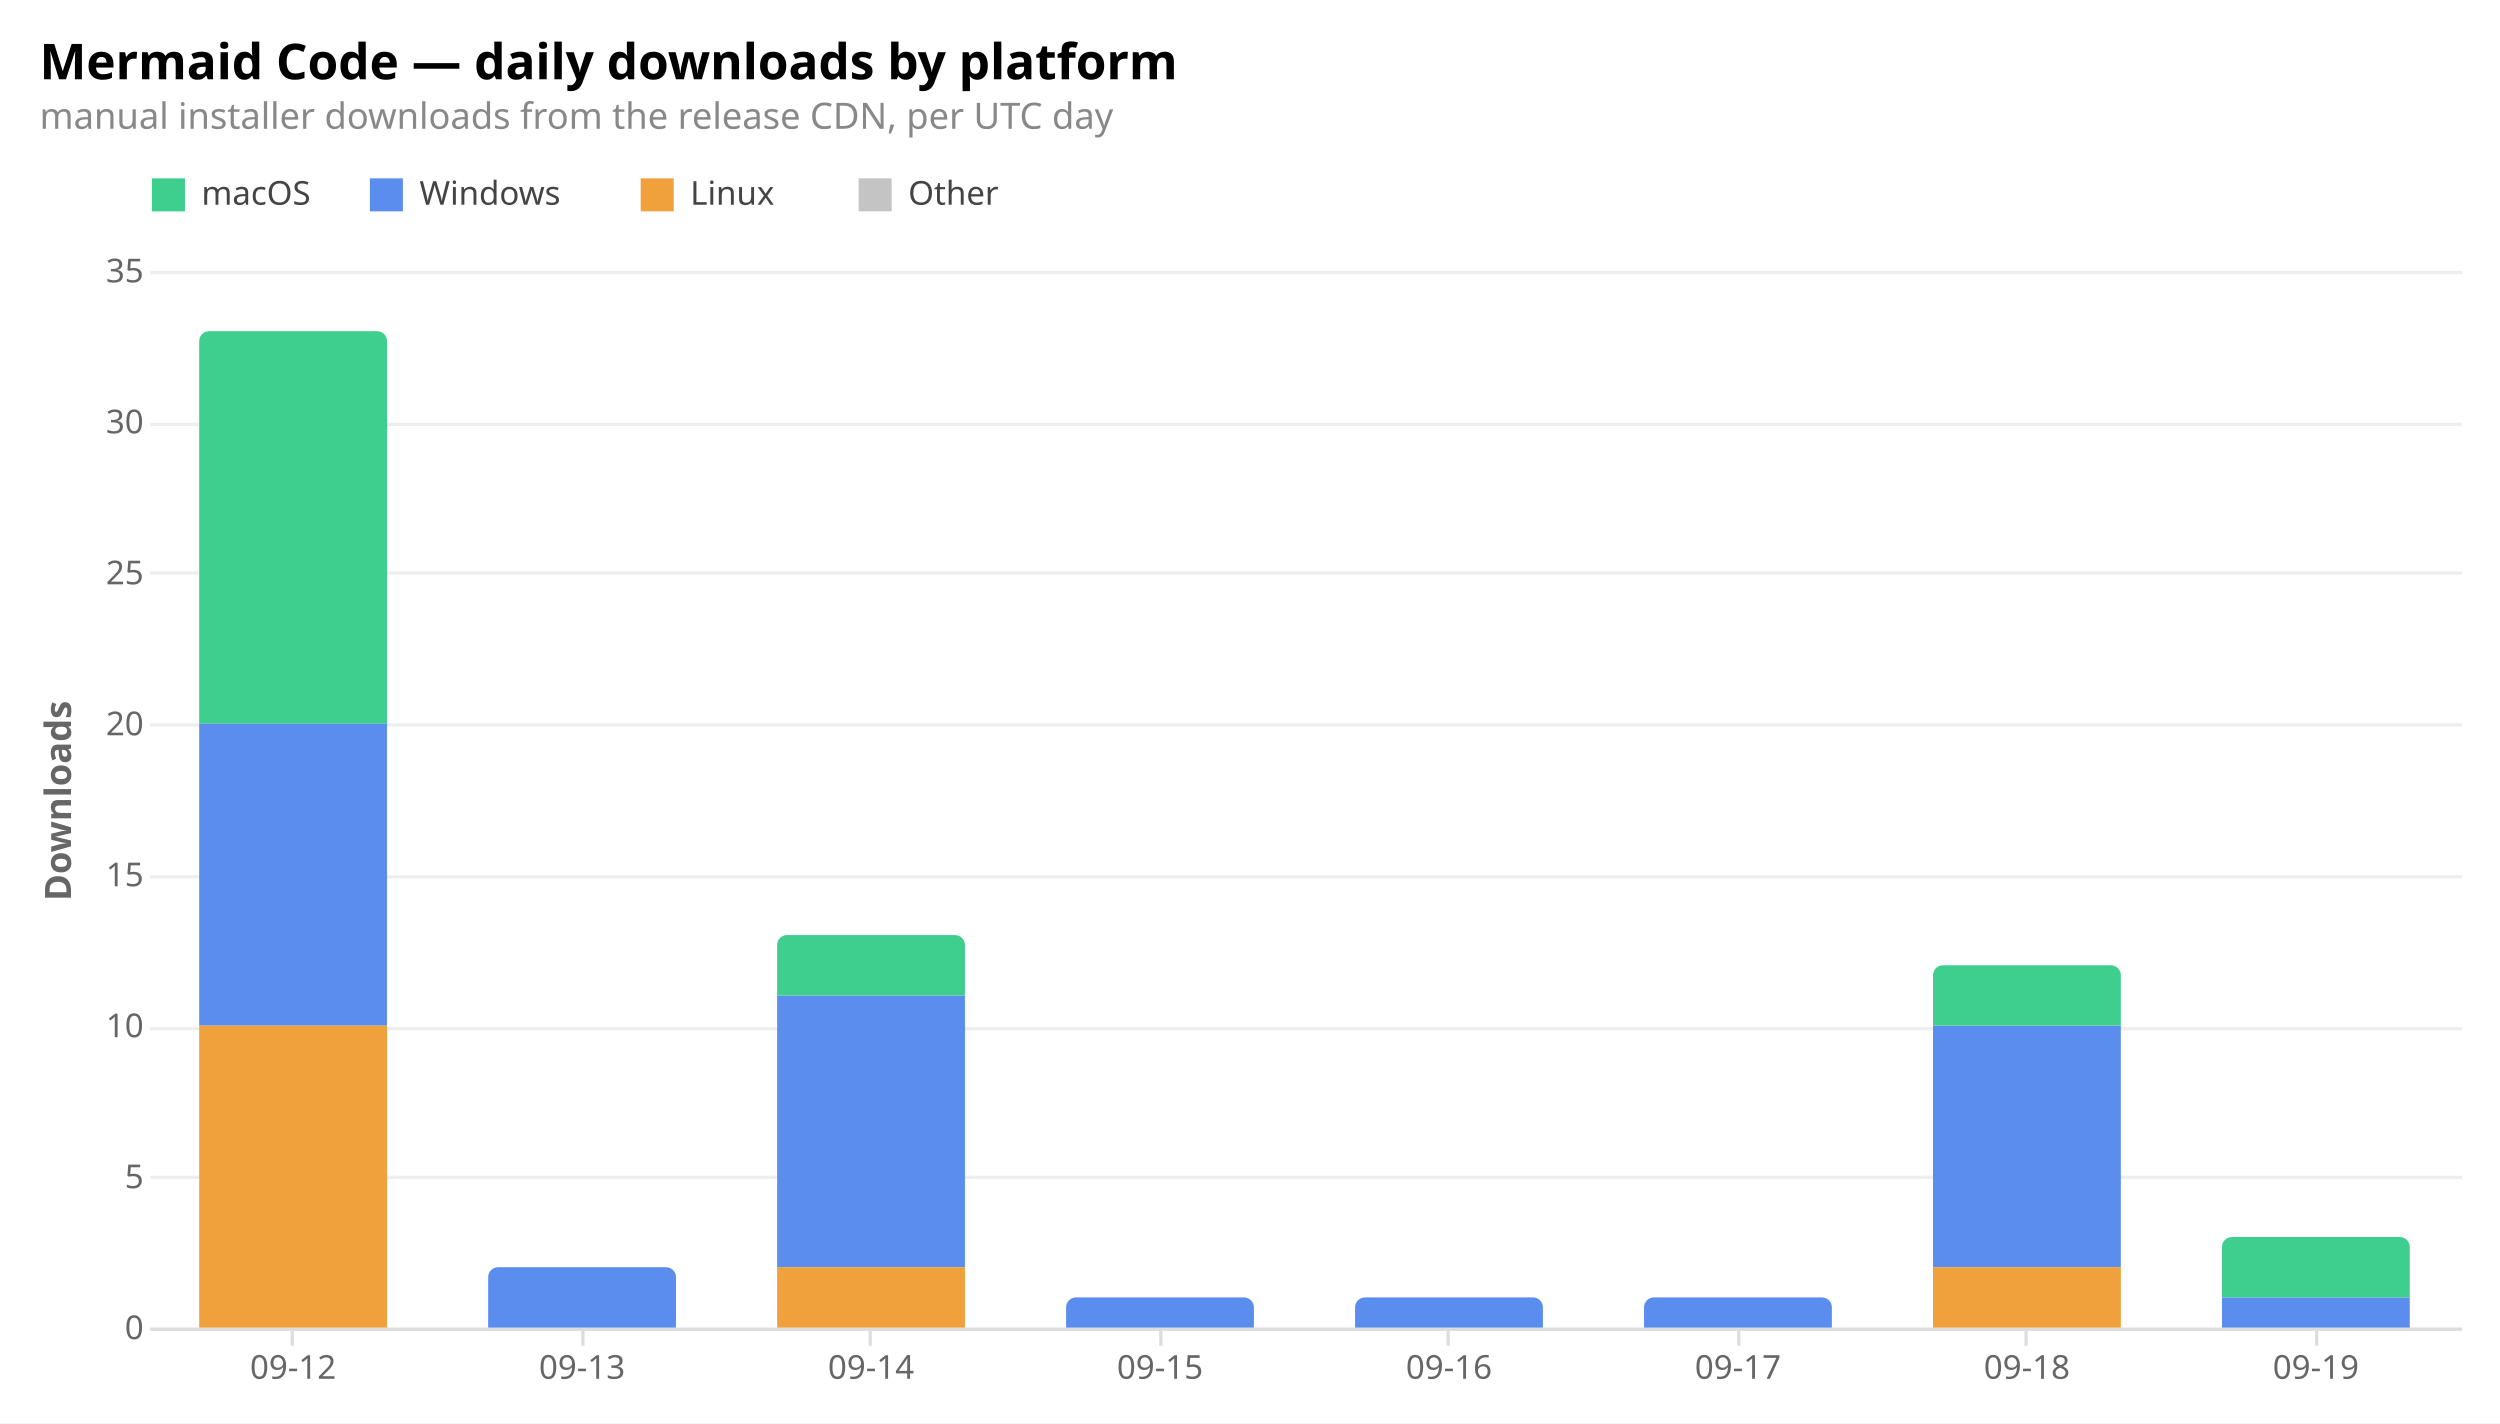
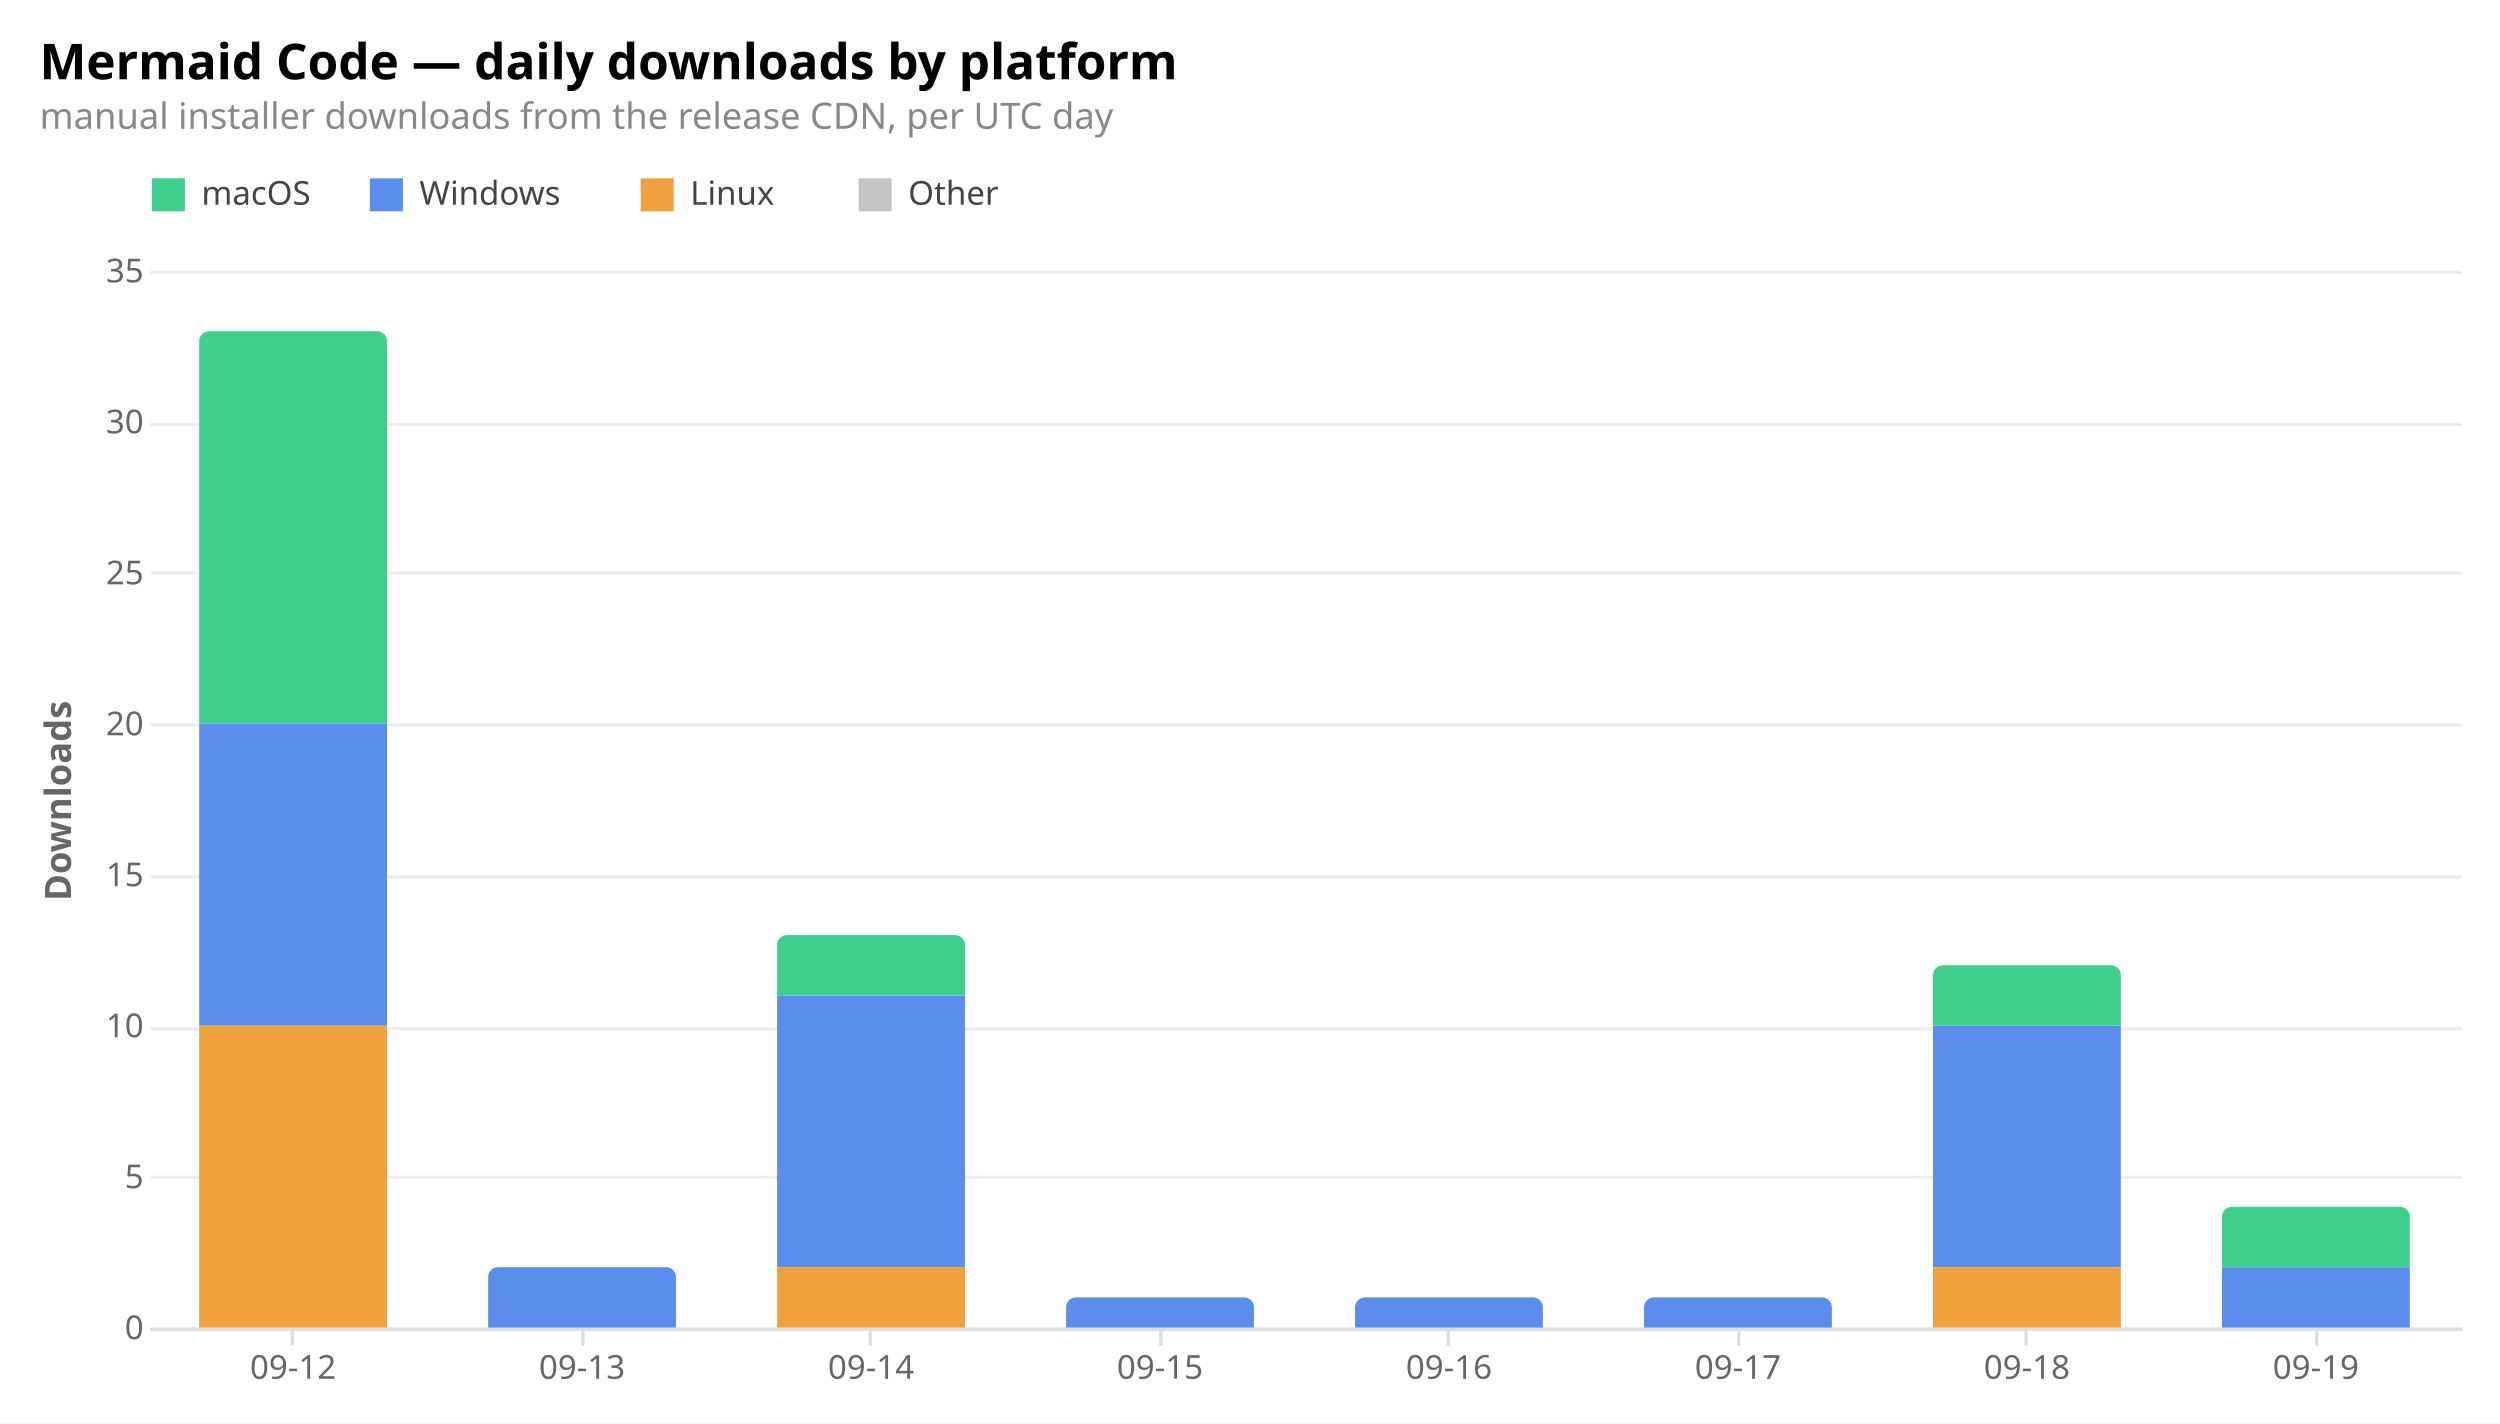
<svg xmlns="http://www.w3.org/2000/svg" version="1.1" class="marks" width="757" height="431" viewBox="0 0 757 431">
  <rect width="757" height="431" fill="white" />
  <g fill="none" stroke-miterlimit="4" transform="translate(45,82)">
    <g class="mark-group role-frame root" role="graphics-object" aria-roledescription="group mark container">
      <g transform="translate(0,0)">
        <path class="background" aria-hidden="true" d="M0,0h700v320h-700Z" />
        <g>
          <g class="mark-group role-axis" aria-hidden="true">
            <g transform="translate(0.5,0.5)">
              <path class="background" aria-hidden="true" d="M0,0h0v0h0Z" pointer-events="none" />
              <g>
                <g class="mark-rule role-axis-grid" pointer-events="none">
                  <line transform="translate(0,320)" x2="700" y2="0" stroke="#eee" stroke-width="1" opacity="1" />
                  <line transform="translate(0,274)" x2="700" y2="0" stroke="#eee" stroke-width="1" opacity="1" />
                  <line transform="translate(0,229)" x2="700" y2="0" stroke="#eee" stroke-width="1" opacity="1" />
                  <line transform="translate(0,183)" x2="700" y2="0" stroke="#eee" stroke-width="1" opacity="1" />
                  <line transform="translate(0,137)" x2="700" y2="0" stroke="#eee" stroke-width="1" opacity="1" />
                  <line transform="translate(0,91)" x2="700" y2="0" stroke="#eee" stroke-width="1" opacity="1" />
                  <line transform="translate(0,46)" x2="700" y2="0" stroke="#eee" stroke-width="1" opacity="1" />
                  <line transform="translate(0,0)" x2="700" y2="0" stroke="#eee" stroke-width="1" opacity="1" />
                </g>
              </g>
              <path class="foreground" aria-hidden="true" d="" pointer-events="none" display="none" />
            </g>
          </g>
          <g class="mark-group role-axis" role="graphics-symbol" aria-roledescription="axis" aria-label="X-axis for a discrete scale with 8 values: 2026-09-12, 2026-09-13, 2026-09-14, 2026-09-15, 2026-09-16, ending with 2026-09-19">
            <g transform="translate(0.5,320.5)">
              <path class="background" aria-hidden="true" d="M0,0h0v0h0Z" pointer-events="none" />
              <g>
                <g class="mark-rule role-axis-tick" pointer-events="none">
                  <line transform="translate(43,0)" x2="0" y2="5" stroke="#ddd" stroke-width="1" opacity="1" />
                  <line transform="translate(131,0)" x2="0" y2="5" stroke="#ddd" stroke-width="1" opacity="1" />
                  <line transform="translate(218,0)" x2="0" y2="5" stroke="#ddd" stroke-width="1" opacity="1" />
                  <line transform="translate(306,0)" x2="0" y2="5" stroke="#ddd" stroke-width="1" opacity="1" />
                  <line transform="translate(393,0)" x2="0" y2="5" stroke="#ddd" stroke-width="1" opacity="1" />
                  <line transform="translate(481,0)" x2="0" y2="5" stroke="#ddd" stroke-width="1" opacity="1" />
                  <line transform="translate(568,0)" x2="0" y2="5" stroke="#ddd" stroke-width="1" opacity="1" />
                  <line transform="translate(656,0)" x2="0" y2="5" stroke="#ddd" stroke-width="1" opacity="1" />
                </g>
                <g class="mark-text role-axis-label" pointer-events="none">
                  <text text-anchor="middle" transform="translate(43.25,15)" font-family="sans-serif" font-size="10px" fill="#666" opacity="1">09-12</text>
                  <text text-anchor="middle" transform="translate(130.75,15)" font-family="sans-serif" font-size="10px" fill="#666" opacity="1">09-13</text>
                  <text text-anchor="middle" transform="translate(218.25,15)" font-family="sans-serif" font-size="10px" fill="#666" opacity="1">09-14</text>
                  <text text-anchor="middle" transform="translate(305.75,15)" font-family="sans-serif" font-size="10px" fill="#666" opacity="1">09-15</text>
                  <text text-anchor="middle" transform="translate(393.25,15)" font-family="sans-serif" font-size="10px" fill="#666" opacity="1">09-16</text>
                  <text text-anchor="middle" transform="translate(480.75,15)" font-family="sans-serif" font-size="10px" fill="#666" opacity="1">09-17</text>
                  <text text-anchor="middle" transform="translate(568.25,15)" font-family="sans-serif" font-size="10px" fill="#666" opacity="1">09-18</text>
                  <text text-anchor="middle" transform="translate(655.75,15)" font-family="sans-serif" font-size="10px" fill="#666" opacity="1">09-19</text>
                </g>
                <g class="mark-rule role-axis-domain" pointer-events="none">
                  <line transform="translate(0,0)" x2="700" y2="0" stroke="#ddd" stroke-width="1" opacity="1" />
                </g>
              </g>
              <path class="foreground" aria-hidden="true" d="" pointer-events="none" display="none" />
            </g>
          </g>
          <g class="mark-group role-axis" role="graphics-symbol" aria-roledescription="axis" aria-label="Y-axis titled 'Downloads' for a linear scale with values from 0 to 35">
            <g transform="translate(0.5,0.5)">
              <path class="background" aria-hidden="true" d="M0,0h0v0h0Z" pointer-events="none" />
              <g>
                <g class="mark-text role-axis-label" pointer-events="none">
                  <text text-anchor="end" transform="translate(-2,323)" font-family="sans-serif" font-size="10px" fill="#666" opacity="1">0</text>
                  <text text-anchor="end" transform="translate(-2,277.2857)" font-family="sans-serif" font-size="10px" fill="#666" opacity="1">5</text>
                  <text text-anchor="end" transform="translate(-2,231.5714)" font-family="sans-serif" font-size="10px" fill="#666" opacity="1">10</text>
                  <text text-anchor="end" transform="translate(-2,185.8571)" font-family="sans-serif" font-size="10px" fill="#666" opacity="1">15</text>
                  <text text-anchor="end" transform="translate(-2,140.1429)" font-family="sans-serif" font-size="10px" fill="#666" opacity="1">20</text>
                  <text text-anchor="end" transform="translate(-2,94.42857)" font-family="sans-serif" font-size="10px" fill="#666" opacity="1">25</text>
                  <text text-anchor="end" transform="translate(-2,48.71429)" font-family="sans-serif" font-size="10px" fill="#666" opacity="1">30</text>
                  <text text-anchor="end" transform="translate(-2,3)" font-family="sans-serif" font-size="10px" fill="#666" opacity="1">35</text>
                </g>
                <g class="mark-text role-axis-title" pointer-events="none">
                  <text text-anchor="middle" transform="translate(-22,160) rotate(-90) translate(0,-2)" font-family="sans-serif" font-size="11px" font-weight="bold" fill="#666" opacity="1">Downloads</text>
                </g>
              </g>
              <path class="foreground" aria-hidden="true" d="" pointer-events="none" display="none" />
            </g>
          </g>
          <g class="mark-group role-scope" role="graphics-object" aria-roledescription="group mark container">
            <g transform="translate(15.3125,18.28571)">
              <path class="background" aria-hidden="true" d="M3,0L53.875,0C55.531,0,56.875,1.344,56.875,3L56.875,301.714C56.875,301.714,56.875,301.714,56.875,301.714L0,301.714C0,301.714,0,301.714,0,301.714L0,3C0,1.344,1.344,0,3,0Z" />
              <g clip-path="url(#clip1)">
                <g class="mark-group role-scope" role="graphics-object" aria-roledescription="group mark container">
                  <g transform="translate(0,-18.28571)">
                    <path class="background" aria-hidden="true" d="M0,0h56.875v0h-56.875Z" />
                    <g>
                      <g class="mark-rect role-mark marks" role="graphics-object" aria-roledescription="rect mark container">
                        <path aria-label="date: 2026-09-12; Downloads: 13; platform: macOS" role="graphics-symbol" aria-roledescription="bar" d="M0,18.286h56.875v118.857h-56.875Z" fill="#3ecf8e" />
                        <path aria-label="date: 2026-09-12; Downloads: 10; platform: Windows" role="graphics-symbol" aria-roledescription="bar" d="M0,137.143h56.875v91.429h-56.875Z" fill="#5b8def" />
                        <path aria-label="date: 2026-09-12; Downloads: 10; platform: Linux" role="graphics-symbol" aria-roledescription="bar" d="M0,228.571h56.875v91.429h-56.875Z" fill="#f0a13b" />
                      </g>
                    </g>
                    <path class="foreground" aria-hidden="true" d="" display="none" />
                  </g>
                </g>
              </g>
              <path class="foreground" aria-hidden="true" d="" display="none" />
            </g>
            <g transform="translate(102.8125,301.7143)">
              <path class="background" aria-hidden="true" d="M3,0L53.875,0C55.531,0,56.875,1.344,56.875,3L56.875,18.286C56.875,18.286,56.875,18.286,56.875,18.286L0,18.286C0,18.286,0,18.286,0,18.286L0,3C0,1.344,1.344,0,3,0Z" />
              <g clip-path="url(#clip2)">
                <g class="mark-group role-scope" role="graphics-object" aria-roledescription="group mark container">
                  <g transform="translate(0,-301.7143)">
                    <path class="background" aria-hidden="true" d="M0,0h56.875v0h-56.875Z" />
                    <g>
                      <g class="mark-rect role-mark marks" role="graphics-object" aria-roledescription="rect mark container">
                        <path aria-label="date: 2026-09-13; Downloads: 2; platform: Windows" role="graphics-symbol" aria-roledescription="bar" d="M0,301.714h56.875v18.286h-56.875Z" fill="#5b8def" />
                      </g>
                    </g>
                    <path class="foreground" aria-hidden="true" d="" display="none" />
                  </g>
                </g>
              </g>
              <path class="foreground" aria-hidden="true" d="" display="none" />
            </g>
            <g transform="translate(190.3125,201.1429)">
              <path class="background" aria-hidden="true" d="M3,0L53.875,0C55.531,0,56.875,1.344,56.875,3L56.875,118.857C56.875,118.857,56.875,118.857,56.875,118.857L0,118.857C0,118.857,0,118.857,0,118.857L0,3C0,1.344,1.344,0,3,0Z" />
              <g clip-path="url(#clip3)">
                <g class="mark-group role-scope" role="graphics-object" aria-roledescription="group mark container">
                  <g transform="translate(0,-201.1429)">
                    <path class="background" aria-hidden="true" d="M0,0h56.875v0h-56.875Z" />
                    <g>
                      <g class="mark-rect role-mark marks" role="graphics-object" aria-roledescription="rect mark container">
                        <path aria-label="date: 2026-09-14; Downloads: 9; platform: Windows" role="graphics-symbol" aria-roledescription="bar" d="M0,219.429h56.875v82.286h-56.875Z" fill="#5b8def" />
                        <path aria-label="date: 2026-09-14; Downloads: 2; platform: Linux" role="graphics-symbol" aria-roledescription="bar" d="M0,301.714h56.875v18.286h-56.875Z" fill="#f0a13b" />
                        <path aria-label="date: 2026-09-14; Downloads: 2; platform: macOS" role="graphics-symbol" aria-roledescription="bar" d="M0,201.143h56.875v18.286h-56.875Z" fill="#3ecf8e" />
                      </g>
                    </g>
                    <path class="foreground" aria-hidden="true" d="" display="none" />
                  </g>
                </g>
              </g>
              <path class="foreground" aria-hidden="true" d="" display="none" />
            </g>
            <g transform="translate(277.8125,310.8571)">
              <path class="background" aria-hidden="true" d="M3,0L53.875,0C55.531,0,56.875,1.344,56.875,3L56.875,9.143C56.875,9.143,56.875,9.143,56.875,9.143L0,9.143C0,9.143,0,9.143,0,9.143L0,3C0,1.344,1.344,0,3,0Z" />
              <g clip-path="url(#clip4)">
                <g class="mark-group role-scope" role="graphics-object" aria-roledescription="group mark container">
                  <g transform="translate(0,-310.8571)">
                    <path class="background" aria-hidden="true" d="M0,0h56.875v0h-56.875Z" />
                    <g>
                      <g class="mark-rect role-mark marks" role="graphics-object" aria-roledescription="rect mark container">
                        <path aria-label="date: 2026-09-15; Downloads: 1; platform: Windows" role="graphics-symbol" aria-roledescription="bar" d="M0,310.857h56.875v9.143h-56.875Z" fill="#5b8def" />
                      </g>
                    </g>
                    <path class="foreground" aria-hidden="true" d="" display="none" />
                  </g>
                </g>
              </g>
              <path class="foreground" aria-hidden="true" d="" display="none" />
            </g>
            <g transform="translate(365.3125,310.8571)">
              <path class="background" aria-hidden="true" d="M3,0L53.875,0C55.531,0,56.875,1.344,56.875,3L56.875,9.143C56.875,9.143,56.875,9.143,56.875,9.143L0,9.143C0,9.143,0,9.143,0,9.143L0,3C0,1.344,1.344,0,3,0Z" />
              <g clip-path="url(#clip5)">
                <g class="mark-group role-scope" role="graphics-object" aria-roledescription="group mark container">
                  <g transform="translate(0,-310.8571)">
                    <path class="background" aria-hidden="true" d="M0,0h56.875v0h-56.875Z" />
                    <g>
                      <g class="mark-rect role-mark marks" role="graphics-object" aria-roledescription="rect mark container">
                        <path aria-label="date: 2026-09-16; Downloads: 1; platform: Windows" role="graphics-symbol" aria-roledescription="bar" d="M0,310.857h56.875v9.143h-56.875Z" fill="#5b8def" />
                      </g>
                    </g>
                    <path class="foreground" aria-hidden="true" d="" display="none" />
                  </g>
                </g>
              </g>
              <path class="foreground" aria-hidden="true" d="" display="none" />
            </g>
            <g transform="translate(452.8125,310.8571)">
              <path class="background" aria-hidden="true" d="M3,0L53.875,0C55.531,0,56.875,1.344,56.875,3L56.875,9.143C56.875,9.143,56.875,9.143,56.875,9.143L0,9.143C0,9.143,0,9.143,0,9.143L0,3C0,1.344,1.344,0,3,0Z" />
              <g clip-path="url(#clip6)">
                <g class="mark-group role-scope" role="graphics-object" aria-roledescription="group mark container">
                  <g transform="translate(0,-310.8571)">
                    <path class="background" aria-hidden="true" d="M0,0h56.875v0h-56.875Z" />
                    <g>
                      <g class="mark-rect role-mark marks" role="graphics-object" aria-roledescription="rect mark container">
                        <path aria-label="date: 2026-09-17; Downloads: 1; platform: Windows" role="graphics-symbol" aria-roledescription="bar" d="M0,310.857h56.875v9.143h-56.875Z" fill="#5b8def" />
                      </g>
                    </g>
                    <path class="foreground" aria-hidden="true" d="" display="none" />
                  </g>
                </g>
              </g>
              <path class="foreground" aria-hidden="true" d="" display="none" />
            </g>
            <g transform="translate(540.3125,210.2857)">
              <path class="background" aria-hidden="true" d="M3,0L53.875,0C55.531,0,56.875,1.344,56.875,3L56.875,109.714C56.875,109.714,56.875,109.714,56.875,109.714L0,109.714C0,109.714,0,109.714,0,109.714L0,3C0,1.344,1.344,0,3,0Z" />
              <g clip-path="url(#clip7)">
                <g class="mark-group role-scope" role="graphics-object" aria-roledescription="group mark container">
                  <g transform="translate(0,-210.2857)">
                    <path class="background" aria-hidden="true" d="M0,0h56.875v0h-56.875Z" />
                    <g>
                      <g class="mark-rect role-mark marks" role="graphics-object" aria-roledescription="rect mark container">
                        <path aria-label="date: 2026-09-18; Downloads: 8; platform: Windows" role="graphics-symbol" aria-roledescription="bar" d="M0,228.571h56.875v73.143h-56.875Z" fill="#5b8def" />
                        <path aria-label="date: 2026-09-18; Downloads: 2; platform: Linux" role="graphics-symbol" aria-roledescription="bar" d="M0,301.714h56.875v18.286h-56.875Z" fill="#f0a13b" />
                        <path aria-label="date: 2026-09-18; Downloads: 2; platform: macOS" role="graphics-symbol" aria-roledescription="bar" d="M0,210.286h56.875v18.286h-56.875Z" fill="#3ecf8e" />
                      </g>
                    </g>
                    <path class="foreground" aria-hidden="true" d="" display="none" />
                  </g>
                </g>
              </g>
              <path class="foreground" aria-hidden="true" d="" display="none" />
            </g>
-             <g transform="translate(627.8125,292.5714)">
-               <path class="background" aria-hidden="true" d="M3,0L53.875,0C55.531,0,56.875,1.344,56.875,3L56.875,27.429C56.875,27.429,56.875,27.429,56.875,27.429L0,27.429C0,27.429,0,27.429,0,27.429L0,3C0,1.344,1.344,0,3,0Z" />
+             <g transform="translate(627.8125,283.4286)">
+               <path class="background" aria-hidden="true" d="M3,0L53.875,0C55.531,0,56.875,1.344,56.875,3L56.875,36.571C56.875,36.571,56.875,36.571,56.875,36.571L0,36.571C0,36.571,0,36.571,0,36.571L0,3C0,1.344,1.344,0,3,0Z" />
              <g clip-path="url(#clip8)">
                <g class="mark-group role-scope" role="graphics-object" aria-roledescription="group mark container">
-                   <g transform="translate(0,-292.5714)">
-                     <path class="background" aria-hidden="true" d="M0,0h56.875v0h-56.875Z" />
-                     <g>
-                       <g class="mark-rect role-mark marks" role="graphics-object" aria-roledescription="rect mark container">
-                         <path aria-label="date: 2026-09-19; Downloads: 1; platform: Windows" role="graphics-symbol" aria-roledescription="bar" d="M0,310.857h56.875v9.143h-56.875Z" fill="#5b8def" />
-                         <path aria-label="date: 2026-09-19; Downloads: 2; platform: macOS" role="graphics-symbol" aria-roledescription="bar" d="M0,292.571h56.875v18.286h-56.875Z" fill="#3ecf8e" />
+                   <g transform="translate(0,-283.4286)">
+                     <path class="background" aria-hidden="true" d="M0,0h56.875v0h-56.875Z" />
+                     <g>
+                       <g class="mark-rect role-mark marks" role="graphics-object" aria-roledescription="rect mark container">
+                         <path aria-label="date: 2026-09-19; Downloads: 2; platform: Windows" role="graphics-symbol" aria-roledescription="bar" d="M0,301.714h56.875v18.286h-56.875Z" fill="#5b8def" />
+                         <path aria-label="date: 2026-09-19; Downloads: 2; platform: macOS" role="graphics-symbol" aria-roledescription="bar" d="M0,283.429h56.875v18.286h-56.875Z" fill="#3ecf8e" />
                      </g>
                    </g>
                    <path class="foreground" aria-hidden="true" d="" display="none" />
                  </g>
                </g>
              </g>
              <path class="foreground" aria-hidden="true" d="" display="none" />
            </g>
          </g>
          <g class="mark-group role-legend" role="graphics-symbol" aria-roledescription="legend" aria-label="Symbol legend for fill color with 4 values: macOS, Windows, Linux, Other">
            <g transform="translate(0,-29)">
              <path class="background" aria-hidden="true" d="M0,0h270v11h-270Z" pointer-events="none" />
              <g>
                <g class="mark-group role-legend-entry">
                  <g transform="translate(0,0)">
                    <path class="background" aria-hidden="true" d="M0,0h0v0h0Z" pointer-events="none" />
                    <g>
                      <g class="mark-group role-scope" role="graphics-object" aria-roledescription="group mark container">
                        <g transform="translate(0,0)">
                          <path class="background" aria-hidden="true" d="M0,0h56v11h-56Z" pointer-events="none" opacity="1" />
                          <g>
                            <g class="mark-symbol role-legend-symbol" pointer-events="none">
                              <path transform="translate(6,6)" d="M-5,-5h10v10h-10Z" fill="#3ecf8e" stroke-width="1.5" opacity="1" />
                            </g>
                            <g class="mark-text role-legend-label" pointer-events="none">
                              <text text-anchor="start" transform="translate(16,9)" font-family="sans-serif" font-size="10px" fill="#444" opacity="1">macOS</text>
                            </g>
                          </g>
                          <path class="foreground" aria-hidden="true" d="" pointer-events="none" display="none" />
                        </g>
                        <g transform="translate(66,0)">
                          <path class="background" aria-hidden="true" d="M0,0h72v11h-72Z" pointer-events="none" opacity="1" />
                          <g>
                            <g class="mark-symbol role-legend-symbol" pointer-events="none">
                              <path transform="translate(6,6)" d="M-5,-5h10v10h-10Z" fill="#5b8def" stroke-width="1.5" opacity="1" />
                            </g>
                            <g class="mark-text role-legend-label" pointer-events="none">
                              <text text-anchor="start" transform="translate(16,9)" font-family="sans-serif" font-size="10px" fill="#444" opacity="1">Windows</text>
                            </g>
                          </g>
                          <path class="foreground" aria-hidden="true" d="" pointer-events="none" display="none" />
                        </g>
                        <g transform="translate(148,0)">
                          <path class="background" aria-hidden="true" d="M0,0h56v11h-56Z" pointer-events="none" opacity="1" />
                          <g>
                            <g class="mark-symbol role-legend-symbol" pointer-events="none">
                              <path transform="translate(6,6)" d="M-5,-5h10v10h-10Z" fill="#f0a13b" stroke-width="1.5" opacity="1" />
                            </g>
                            <g class="mark-text role-legend-label" pointer-events="none">
                              <text text-anchor="start" transform="translate(16,9)" font-family="sans-serif" font-size="10px" fill="#444" opacity="1">Linux</text>
                            </g>
                          </g>
                          <path class="foreground" aria-hidden="true" d="" pointer-events="none" display="none" />
                        </g>
                        <g transform="translate(214,0)">
                          <path class="background" aria-hidden="true" d="M0,0h56v11h-56Z" pointer-events="none" opacity="1" />
                          <g>
                            <g class="mark-symbol role-legend-symbol" pointer-events="none">
                              <path transform="translate(6,6)" d="M-5,-5h10v10h-10Z" fill="#c4c4c4" stroke-width="1.5" opacity="1" />
                            </g>
                            <g class="mark-text role-legend-label" pointer-events="none">
                              <text text-anchor="start" transform="translate(16,9)" font-family="sans-serif" font-size="10px" fill="#444" opacity="1">Other</text>
                            </g>
                          </g>
                          <path class="foreground" aria-hidden="true" d="" pointer-events="none" display="none" />
                        </g>
                      </g>
                    </g>
                    <path class="foreground" aria-hidden="true" d="" pointer-events="none" display="none" />
                  </g>
                </g>
              </g>
              <path class="foreground" aria-hidden="true" d="" pointer-events="none" display="none" />
            </g>
          </g>
          <g class="mark-group role-title">
            <g transform="translate(-33,-70)">
              <path class="background" aria-hidden="true" d="M0,0h0v0h0Z" pointer-events="none" />
              <g>
                <g class="mark-text role-title-text" role="graphics-symbol" aria-roledescription="title" aria-label="Title text 'Mermaid Code — daily downloads by platform'" pointer-events="none">
                  <text text-anchor="start" transform="translate(0,12)" font-family="sans-serif" font-size="15px" font-weight="600" fill="#000" opacity="1">Mermaid Code — daily downloads by platform</text>
                </g>
                <g class="mark-text role-title-subtitle" role="graphics-symbol" aria-roledescription="subtitle" aria-label="Subtitle text 'manual installer downloads from the release CDN, per UTC day'" pointer-events="none">
                  <text text-anchor="start" transform="translate(0,27)" font-family="sans-serif" font-size="11px" fill="#888" opacity="1">manual installer downloads from the release CDN, per UTC day</text>
                </g>
              </g>
              <path class="foreground" aria-hidden="true" d="" pointer-events="none" display="none" />
            </g>
          </g>
        </g>
        <path class="foreground" aria-hidden="true" d="" display="none" />
      </g>
    </g>
  </g>
  <defs>
    <clipPath id="clip1">
      <path d="M3,0L53.875,0C55.531,0,56.875,1.344,56.875,3L56.875,301.714C56.875,301.714,56.875,301.714,56.875,301.714L0,301.714C0,301.714,0,301.714,0,301.714L0,3C0,1.344,1.344,0,3,0Z" />
    </clipPath>
    <clipPath id="clip2">
      <path d="M3,0L53.875,0C55.531,0,56.875,1.344,56.875,3L56.875,18.286C56.875,18.286,56.875,18.286,56.875,18.286L0,18.286C0,18.286,0,18.286,0,18.286L0,3C0,1.344,1.344,0,3,0Z" />
    </clipPath>
    <clipPath id="clip3">
      <path d="M3,0L53.875,0C55.531,0,56.875,1.344,56.875,3L56.875,118.857C56.875,118.857,56.875,118.857,56.875,118.857L0,118.857C0,118.857,0,118.857,0,118.857L0,3C0,1.344,1.344,0,3,0Z" />
    </clipPath>
    <clipPath id="clip4">
      <path d="M3,0L53.875,0C55.531,0,56.875,1.344,56.875,3L56.875,9.143C56.875,9.143,56.875,9.143,56.875,9.143L0,9.143C0,9.143,0,9.143,0,9.143L0,3C0,1.344,1.344,0,3,0Z" />
    </clipPath>
    <clipPath id="clip5">
      <path d="M3,0L53.875,0C55.531,0,56.875,1.344,56.875,3L56.875,9.143C56.875,9.143,56.875,9.143,56.875,9.143L0,9.143C0,9.143,0,9.143,0,9.143L0,3C0,1.344,1.344,0,3,0Z" />
    </clipPath>
    <clipPath id="clip6">
      <path d="M3,0L53.875,0C55.531,0,56.875,1.344,56.875,3L56.875,9.143C56.875,9.143,56.875,9.143,56.875,9.143L0,9.143C0,9.143,0,9.143,0,9.143L0,3C0,1.344,1.344,0,3,0Z" />
    </clipPath>
    <clipPath id="clip7">
      <path d="M3,0L53.875,0C55.531,0,56.875,1.344,56.875,3L56.875,109.714C56.875,109.714,56.875,109.714,56.875,109.714L0,109.714C0,109.714,0,109.714,0,109.714L0,3C0,1.344,1.344,0,3,0Z" />
    </clipPath>
    <clipPath id="clip8">
-       <path d="M3,0L53.875,0C55.531,0,56.875,1.344,56.875,3L56.875,27.429C56.875,27.429,56.875,27.429,56.875,27.429L0,27.429C0,27.429,0,27.429,0,27.429L0,3C0,1.344,1.344,0,3,0Z" />
+       <path d="M3,0L53.875,0C55.531,0,56.875,1.344,56.875,3L56.875,36.571C56.875,36.571,56.875,36.571,56.875,36.571L0,36.571C0,36.571,0,36.571,0,36.571L0,3C0,1.344,1.344,0,3,0Z" />
    </clipPath>
  </defs>
</svg>
